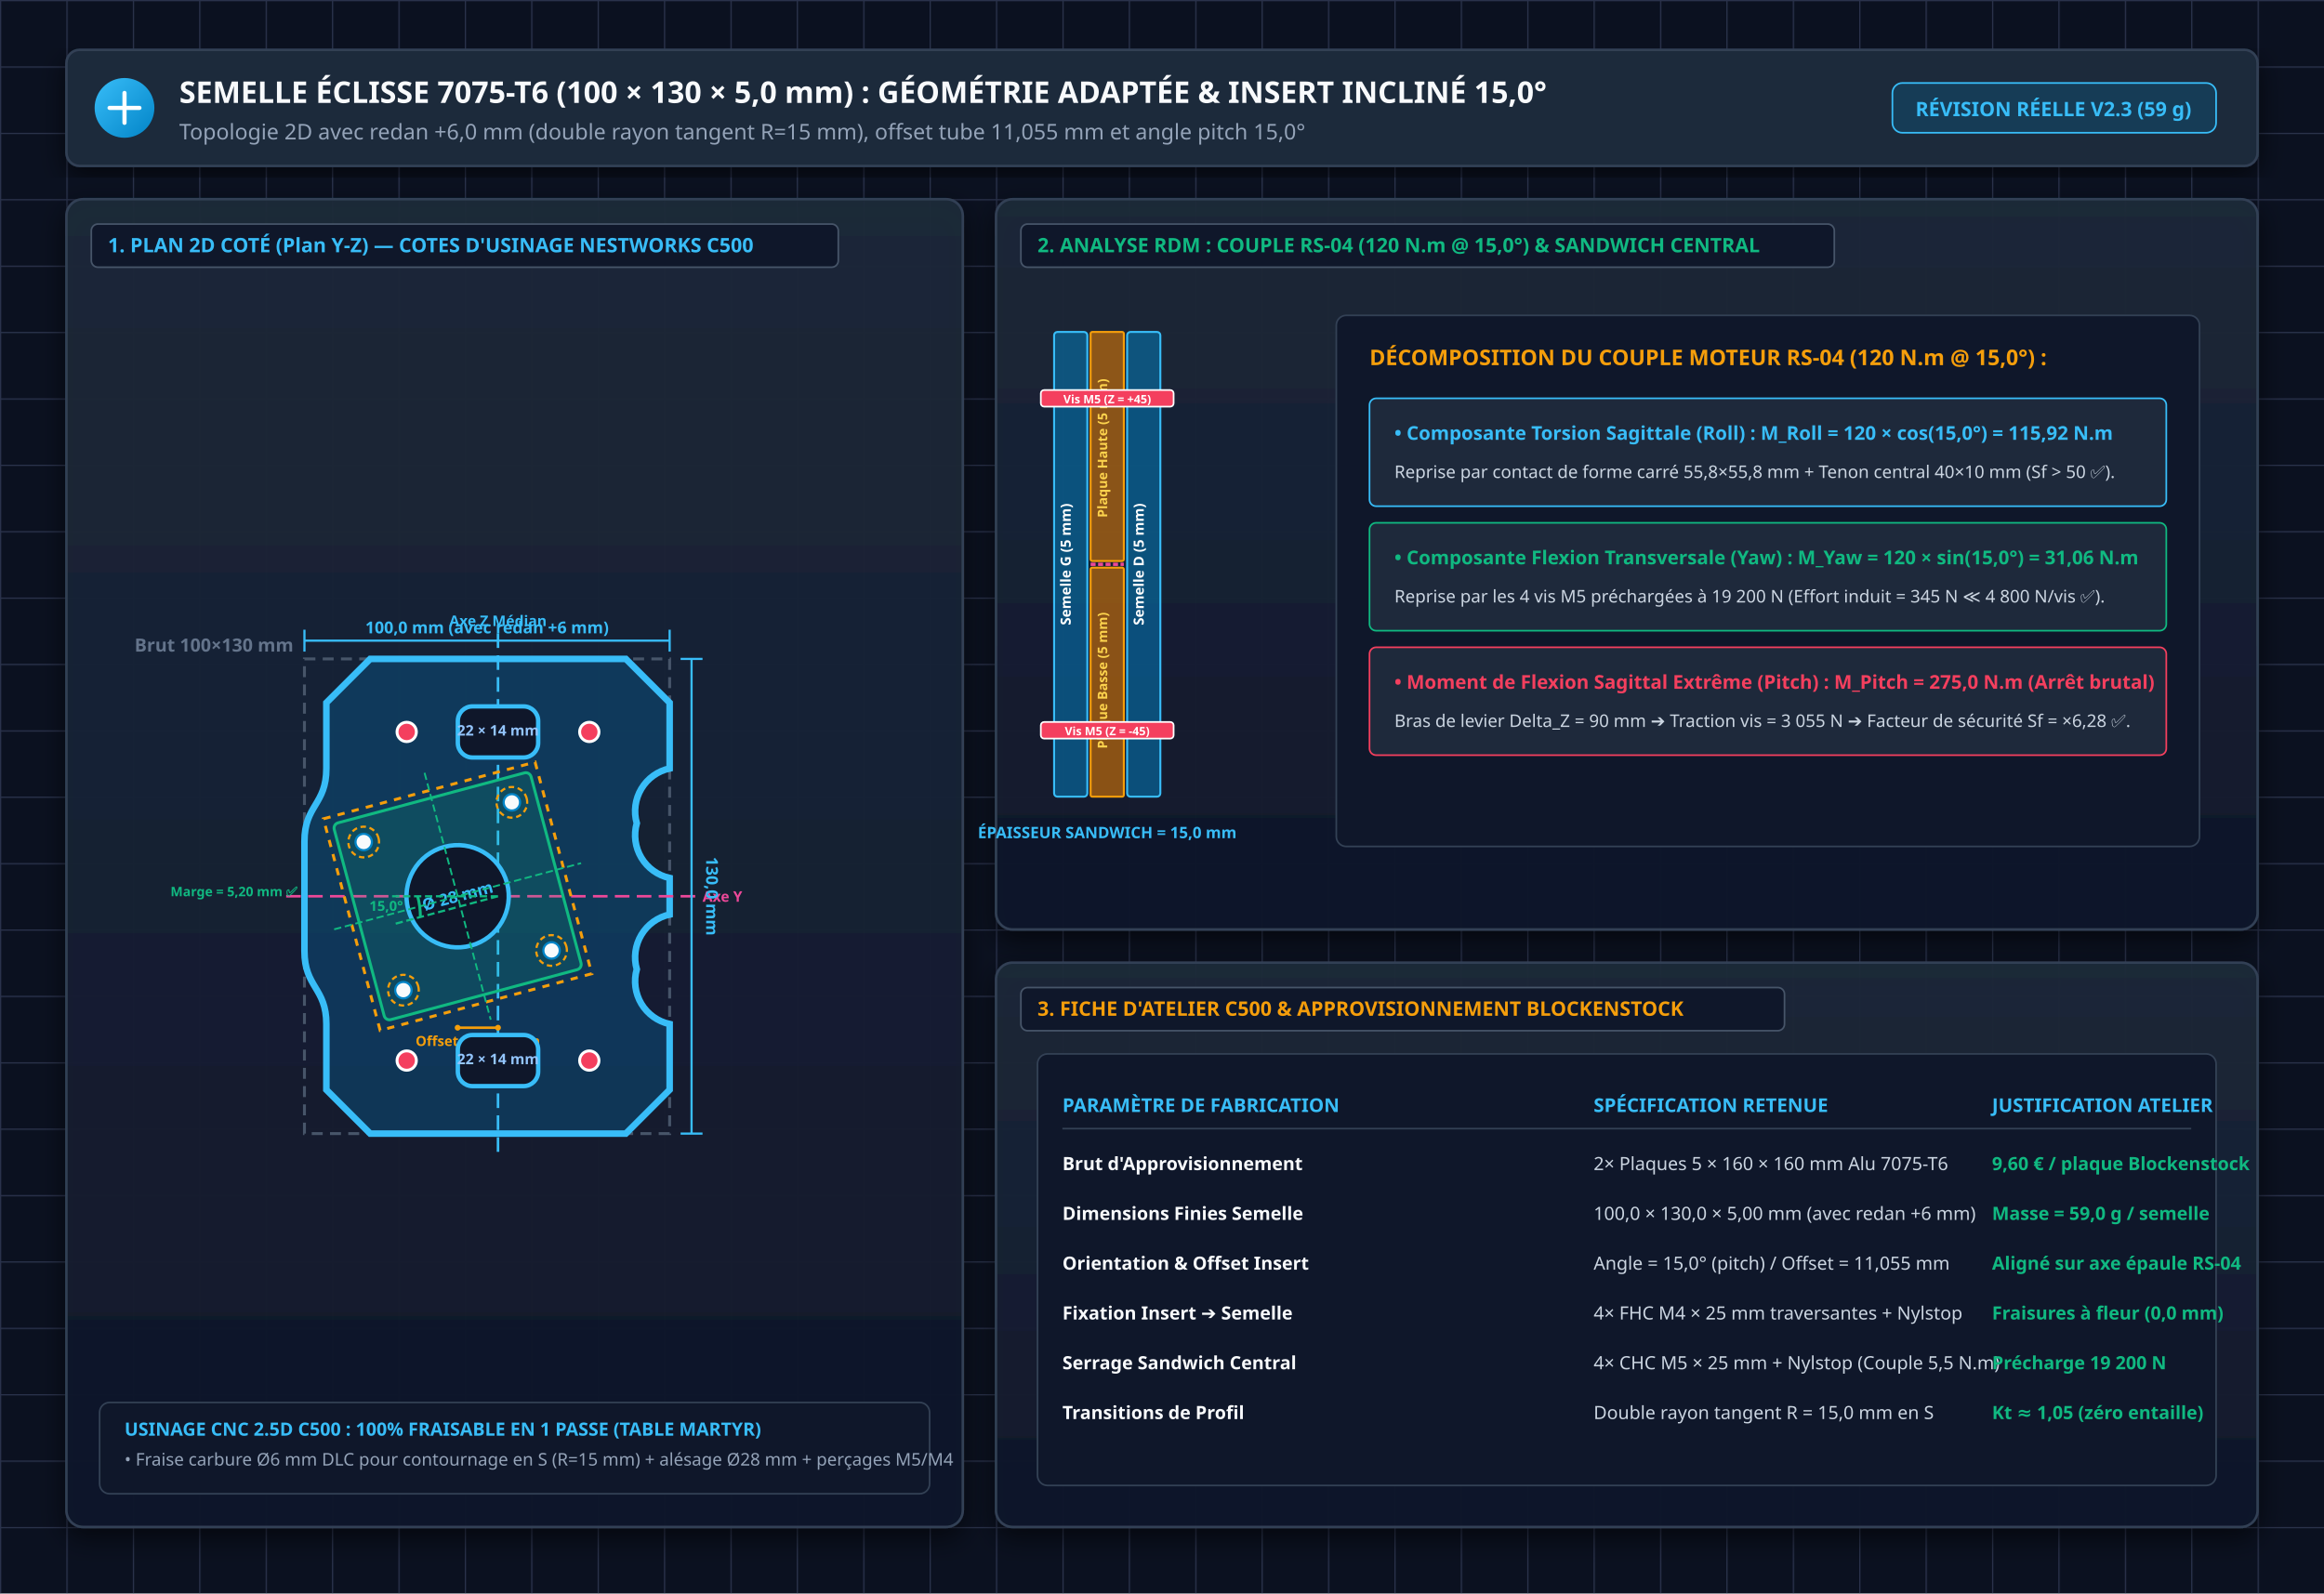
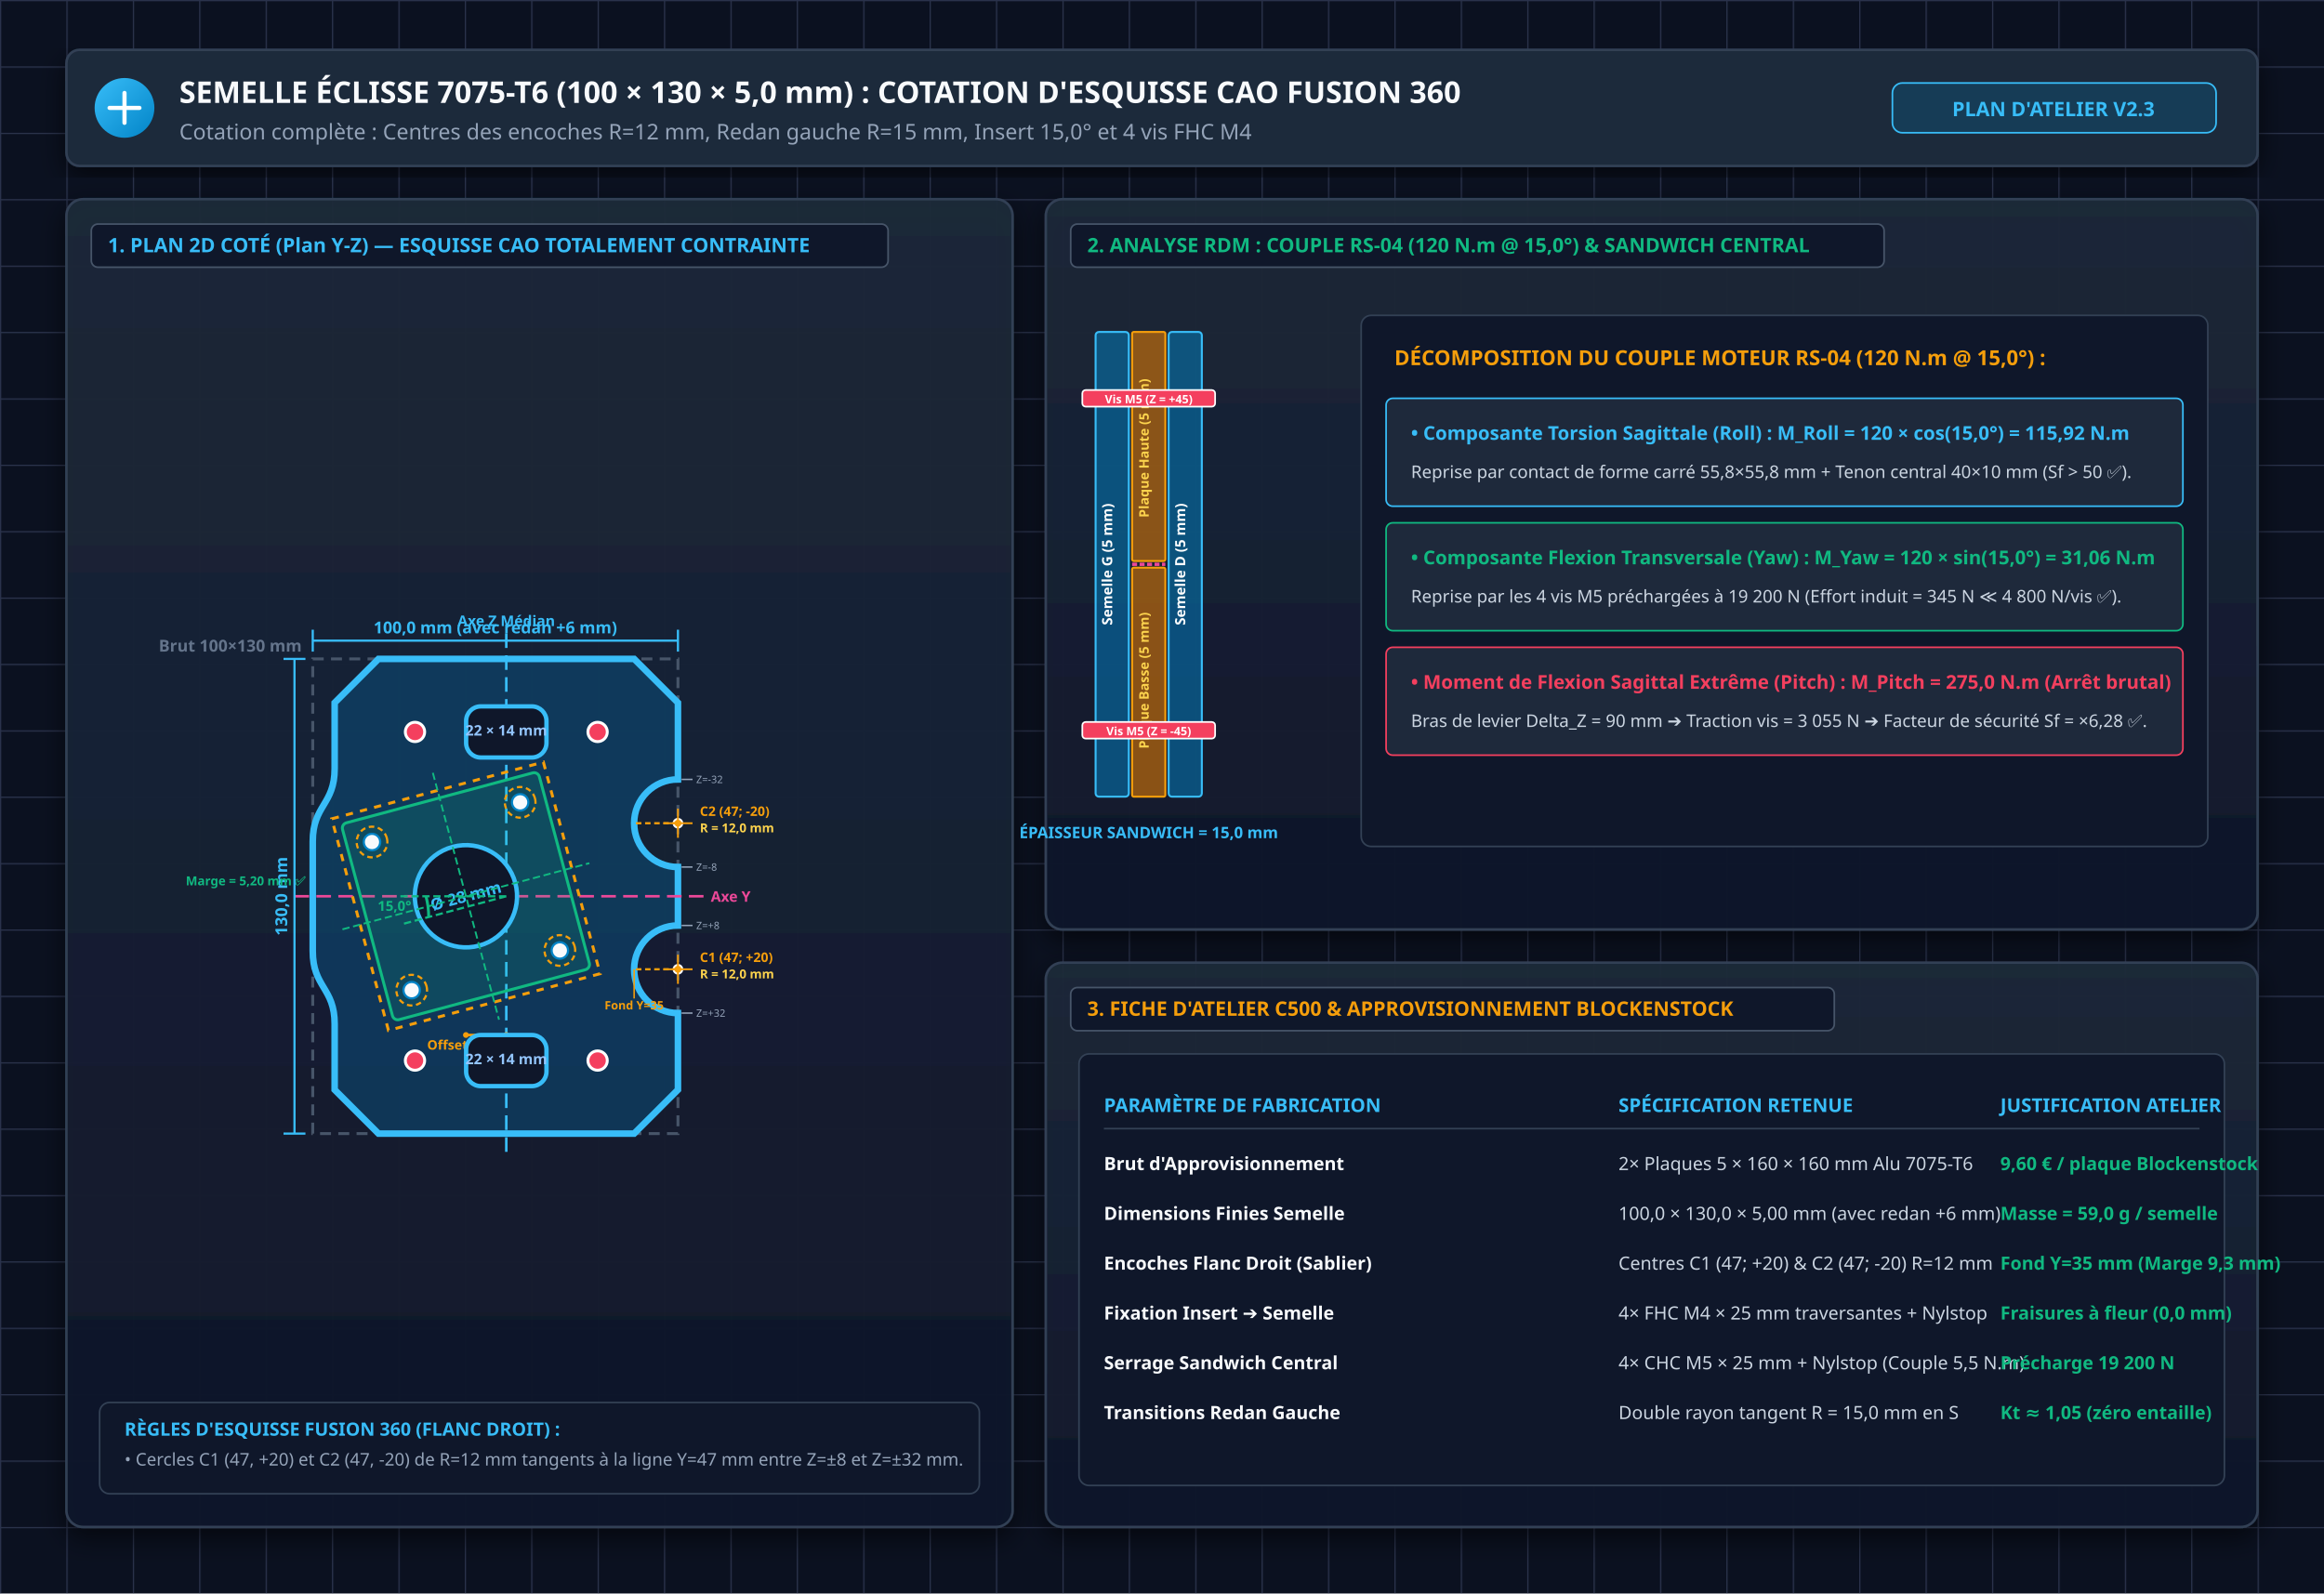
<svg xmlns="http://www.w3.org/2000/svg" viewBox="0 0 1400 960" width="100%" height="100%">
  <defs>
-     <pattern id="grid-pattern-semelle-v2" width="40" height="40" patternUnits="userSpaceOnUse">
+     <pattern id="grid-pattern-semelle-v3" width="40" height="40" patternUnits="userSpaceOnUse">
      <path d="M 40 0 L 0 0 0 40" fill="none" stroke="#1e293b" stroke-width="1" />
      <path d="M 200 0 L 0 0 0 200" fill="none" stroke="#2a324b" stroke-width="1.5" />
    </pattern>
    <linearGradient id="grad-sky" x1="0%" y1="0%" x2="100%" y2="100%">
      <stop offset="0%" stop-color="#38bdf8" />
      <stop offset="100%" stop-color="#0284c7" />
    </linearGradient>
    <linearGradient id="grad-amber" x1="0%" y1="0%" x2="100%" y2="100%">
      <stop offset="0%" stop-color="#f59e0b" />
      <stop offset="100%" stop-color="#b45309" />
    </linearGradient>
    <linearGradient id="grad-emerald" x1="0%" y1="0%" x2="100%" y2="100%">
      <stop offset="0%" stop-color="#10b981" />
      <stop offset="100%" stop-color="#047857" />
    </linearGradient>
    <linearGradient id="grad-rose" x1="0%" y1="0%" x2="100%" y2="100%">
      <stop offset="0%" stop-color="#f43f5e" />
      <stop offset="100%" stop-color="#be123c" />
    </linearGradient>
    <linearGradient id="grad-card" x1="0%" y1="0%" x2="0%" y2="100%">
      <stop offset="0%" stop-color="#1e293b" stop-opacity="0.95" />
      <stop offset="100%" stop-color="#0f172a" stop-opacity="0.95" />
    </linearGradient>
    <filter id="drop-shadow" x="-10%" y="-10%" width="120%" height="120%">
      <feDropShadow dx="0" dy="6" stdDeviation="8" flood-color="#000000" flood-opacity="0.6" />
    </filter>
  </defs>
  <rect width="1400" height="960" fill="#0b1120" />
-   <rect width="1400" height="960" fill="url(#grid-pattern-semelle-v2)" />
+   <rect width="1400" height="960" fill="url(#grid-pattern-semelle-v3)" />
  <g transform="translate(40, 30)">
    <rect width="1320" height="70" rx="8" fill="#1e293b" stroke="#334155" stroke-width="1.5" filter="url(#drop-shadow)" />
    <circle cx="35" cy="35" r="18" fill="url(#grad-sky)" />
    <path d="M 26 35 L 44 35 M 35 26 L 35 44" stroke="#ffffff" stroke-width="2.5" stroke-linecap="round" />
    <text x="68" y="32" font-family="'Segoe UI', sans-serif" font-size="18" font-weight="700" fill="#f8fafc">
-       SEMELLE ÉCLISSE 7075-T6 (100 × 130 × 5,0 mm) : GÉOMÉTRIE ADAPTÉE &amp; INSERT INCLINÉ 15,0°
+       SEMELLE ÉCLISSE 7075-T6 (100 × 130 × 5,0 mm) : COTATION D'ESQUISSE CAO FUSION 360
    </text>
    <text x="68" y="54" font-family="'Segoe UI', sans-serif" font-size="13" font-weight="500" fill="#94a3b8">
-       Topologie 2D avec redan +6,0 mm (double rayon tangent R=15 mm), offset tube 11,055 mm et angle pitch 15,0°
+       Cotation complète : Centres des encoches R=12 mm, Redan gauche R=15 mm, Insert 15,0° et 4 vis FHC M4
    </text>
    <rect x="1100" y="20" width="195" height="30" rx="6" fill="#0284c7" fill-opacity="0.2" stroke="#38bdf8" stroke-width="1" />
    <text x="1197" y="40" text-anchor="middle" font-family="'Segoe UI', sans-serif" font-size="12" font-weight="700" fill="#38bdf8">
-       RÉVISION RÉELLE V2.3 (59 g)
+       PLAN D'ATELIER V2.3
    </text>
  </g>
  <g transform="translate(40, 120)">
-     <rect width="540" height="800" rx="10" fill="url(#grad-card)" stroke="#334155" stroke-width="1.5" filter="url(#drop-shadow)" />
-     <rect x="15" y="15" width="450" height="26" rx="4" fill="#0f172a" stroke="#475569" stroke-width="1" />
+     <rect width="570" height="800" rx="10" fill="url(#grad-card)" stroke="#334155" stroke-width="1.5" filter="url(#drop-shadow)" />
+     <rect x="15" y="15" width="480" height="26" rx="4" fill="#0f172a" stroke="#475569" stroke-width="1" />
    <text x="25" y="32" font-family="'Segoe UI', sans-serif" font-size="12" font-weight="700" fill="#38bdf8">
-       1. PLAN 2D COTÉ (Plan Y-Z) — COTES D'USINAGE NESTWORKS C500
-     </text>
-     <g transform="translate(260, 420) scale(2.2)">
+       1. PLAN 2D COTÉ (Plan Y-Z) — ESQUISSE CAO TOTALEMENT CONTRAINTE
+     </text>
+     <g transform="translate(265, 420) scale(2.2)">
      <rect x="-53" y="-65" width="100" height="130" fill="none" stroke="#475569" stroke-width="0.8" stroke-dasharray="3,2" />
-       <text x="-56" y="-67" font-family="'Segoe UI', sans-serif" font-size="5" font-weight="600" fill="#64748b" text-anchor="end">Brut 100×130 mm</text>
-       <path d="         M -35 -65          L 35 -65          L 47 -53          L 47 -35          A 12 12 0 0 0 38 -20         A 12 12 0 0 0 47 -5         L 47 5         A 12 12 0 0 0 38 20         A 12 12 0 0 0 47 35         L 47 53          L 35 65          L -35 65          L -47 53          L -47 35          C -47 25 -53 25 -53 15         L -53 -15         C -53 -25 -47 -25 -47 -35         L -47 -53          Z       " fill="#0369a1" fill-opacity="0.35" stroke="#38bdf8" stroke-width="1.8" />
+       <text x="-56" y="-67" font-family="'Segoe UI', sans-serif" font-size="4.5" font-weight="600" fill="#64748b" text-anchor="end">Brut 100×130 mm</text>
+       <path d="         M -35 -65          L 35 -65          L 47 -53          L 47 -32          A 12 12 0 0 0 47 -8         L 47 8         A 12 12 0 0 0 47 32         L 47 53          L 35 65          L -35 65          L -47 53          L -47 35          C -47 25 -53 25 -53 15         L -53 -15         C -53 -25 -47 -25 -47 -35         L -47 -53          Z       " fill="#0369a1" fill-opacity="0.35" stroke="#38bdf8" stroke-width="1.8" />
      <line x1="0" y1="-72" x2="0" y2="72" stroke="#38bdf8" stroke-width="0.7" stroke-dasharray="4,2" />
      <text x="0" y="-74" font-family="'Segoe UI', sans-serif" font-size="4" font-weight="700" fill="#38bdf8" text-anchor="middle">Axe Z Médian</text>
      <line x1="-58" y1="0" x2="55" y2="0" stroke="#ec4899" stroke-width="0.7" stroke-dasharray="4,2" />
      <text x="56" y="1.5" font-family="'Segoe UI', sans-serif" font-size="4" font-weight="700" fill="#ec4899">Axe Y</text>
+       <circle cx="47" cy="20" r="1.2" fill="#f59e0b" stroke="#ffffff" stroke-width="0.5" />
+       <line x1="43" y1="20" x2="51" y2="20" stroke="#f59e0b" stroke-width="0.5" />
+       <line x1="47" y1="16" x2="47" y2="24" stroke="#f59e0b" stroke-width="0.5" />
+       <line x1="47" y1="20" x2="35" y2="20" stroke="#f59e0b" stroke-width="0.6" stroke-dasharray="1.5,1" />
+       <text x="53" y="18" font-family="'Segoe UI', sans-serif" font-size="3.6" font-weight="700" fill="#f59e0b">C1 (47; +20)</text>
+       <text x="53" y="22.5" font-family="'Segoe UI', sans-serif" font-size="3.4" font-weight="600" fill="#fcd34d">R = 12,0 mm</text>
+       <circle cx="47" cy="-20" r="1.2" fill="#f59e0b" stroke="#ffffff" stroke-width="0.5" />
+       <line x1="43" y1="-20" x2="51" y2="-20" stroke="#f59e0b" stroke-width="0.5" />
+       <line x1="47" y1="-24" x2="47" y2="-16" stroke="#f59e0b" stroke-width="0.5" />
+       <line x1="47" y1="-20" x2="35" y2="-20" stroke="#f59e0b" stroke-width="0.6" stroke-dasharray="1.5,1" />
+       <text x="53" y="-22" font-family="'Segoe UI', sans-serif" font-size="3.6" font-weight="700" fill="#f59e0b">C2 (47; -20)</text>
+       <text x="53" y="-17.5" font-family="'Segoe UI', sans-serif" font-size="3.4" font-weight="600" fill="#fcd34d">R = 12,0 mm</text>
+       <line x1="48" y1="8" x2="51" y2="8" stroke="#94a3b8" stroke-width="0.4" />
+       <text x="52" y="9" font-family="'Segoe UI', sans-serif" font-size="2.8" fill="#94a3b8">Z=+8</text>
+       <line x1="48" y1="32" x2="51" y2="32" stroke="#94a3b8" stroke-width="0.4" />
+       <text x="52" y="33" font-family="'Segoe UI', sans-serif" font-size="2.8" fill="#94a3b8">Z=+32</text>
+       <line x1="48" y1="-8" x2="51" y2="-8" stroke="#94a3b8" stroke-width="0.4" />
+       <text x="52" y="-7" font-family="'Segoe UI', sans-serif" font-size="2.8" fill="#94a3b8">Z=-8</text>
+       <line x1="48" y1="-32" x2="51" y2="-32" stroke="#94a3b8" stroke-width="0.4" />
+       <text x="52" y="-31" font-family="'Segoe UI', sans-serif" font-size="2.8" fill="#94a3b8">Z=-32</text>
+       <line x1="35" y1="20" x2="35" y2="28" stroke="#f59e0b" stroke-width="0.4" />
+       <text x="35" y="31" font-family="'Segoe UI', sans-serif" font-size="3.2" font-weight="700" fill="#f59e0b" text-anchor="middle">Fond Y=35</text>
      <g transform="translate(-11.055, 0) rotate(-15)">
        <rect x="-30" y="-30" width="60" height="60" fill="none" stroke="#f59e0b" stroke-width="0.8" stroke-dasharray="2,2" />
        <rect x="-27.9" y="-27.9" width="55.8" height="55.8" rx="1.5" fill="#10b981" fill-opacity="0.15" stroke="#10b981" stroke-width="0.8" />
        <circle cx="0" cy="0" r="14" fill="#0f172a" stroke="#38bdf8" stroke-width="1.2" />
        <text x="0" y="1.5" font-family="'Segoe UI', sans-serif" font-size="4.5" font-weight="700" fill="#38bdf8" text-anchor="middle">Ø 28 mm</text>
        <circle cx="-21" cy="-21" r="2.25" fill="#f8fafc" stroke="#0284c7" stroke-width="0.6" />
        <circle cx="-21" cy="-21" r="4.2" fill="none" stroke="#f59e0b" stroke-width="0.6" stroke-dasharray="1.5,1" />
        <circle cx="21" cy="-21" r="2.25" fill="#f8fafc" stroke="#0284c7" stroke-width="0.6" />
        <circle cx="21" cy="-21" r="4.2" fill="none" stroke="#f59e0b" stroke-width="0.6" stroke-dasharray="1.5,1" />
        <circle cx="-21" cy="21" r="2.25" fill="#f8fafc" stroke="#0284c7" stroke-width="0.6" />
        <circle cx="-21" cy="21" r="4.2" fill="none" stroke="#f59e0b" stroke-width="0.6" stroke-dasharray="1.5,1" />
        <circle cx="21" cy="21" r="2.25" fill="#f8fafc" stroke="#0284c7" stroke-width="0.6" />
        <circle cx="21" cy="21" r="4.2" fill="none" stroke="#f59e0b" stroke-width="0.6" stroke-dasharray="1.5,1" />
        <line x1="-35" y1="0" x2="35" y2="0" stroke="#10b981" stroke-width="0.5" stroke-dasharray="2,1" />
        <line x1="0" y1="-35" x2="0" y2="35" stroke="#10b981" stroke-width="0.5" stroke-dasharray="2,1" />
      </g>
-       <line x1="0" y1="36" x2="-11.055" y2="36" stroke="#f59e0b" stroke-width="0.7" />
-       <circle cx="0" cy="36" r="0.8" fill="#f59e0b" />
-       <circle cx="-11.055" cy="36" r="0.8" fill="#f59e0b" />
-       <text x="-5.5" y="41" font-family="'Segoe UI', sans-serif" font-size="3.8" font-weight="700" fill="#f59e0b" text-anchor="middle">Offset = 11,05 mm</text>
+       <line x1="0" y1="38" x2="-11.055" y2="38" stroke="#f59e0b" stroke-width="0.7" />
+       <circle cx="0" cy="38" r="0.8" fill="#f59e0b" />
+       <circle cx="-11.055" cy="38" r="0.8" fill="#f59e0b" />
+       <text x="-5.5" y="42" font-family="'Segoe UI', sans-serif" font-size="3.6" font-weight="700" fill="#f59e0b" text-anchor="middle">Offset = 11,05 mm</text>
      <path d="M 0 0 L -30 0 M 0 0 L -28.98 7.76" fill="none" stroke="#10b981" stroke-width="0.6" stroke-dasharray="2,1" />
      <path d="M -22 0 A 22 22 0 0 1 -21.25 5.7" fill="none" stroke="#10b981" stroke-width="0.8" />
      <text x="-26" y="4" font-family="'Segoe UI', sans-serif" font-size="3.8" font-weight="700" fill="#10b981" text-anchor="end">15,0°</text>
      <rect x="-11" y="-52" width="22" height="14" rx="4" fill="#0f172a" stroke="#38bdf8" stroke-width="1.2" />
      <text x="0" y="-44" font-family="'Segoe UI', sans-serif" font-size="4" font-weight="600" fill="#93c5fd" text-anchor="middle">22 × 14 mm</text>
      <rect x="-11" y="38" width="22" height="14" rx="4" fill="#0f172a" stroke="#38bdf8" stroke-width="1.2" />
      <text x="0" y="46" font-family="'Segoe UI', sans-serif" font-size="4" font-weight="600" fill="#93c5fd" text-anchor="middle">22 × 14 mm</text>
      <circle cx="-25" cy="-45" r="2.65" fill="#f43f5e" stroke="#ffffff" stroke-width="0.8" />
      <circle cx="25" cy="-45" r="2.65" fill="#f43f5e" stroke="#ffffff" stroke-width="0.8" />
      <circle cx="-25" cy="45" r="2.65" fill="#f43f5e" stroke="#ffffff" stroke-width="0.8" />
      <circle cx="25" cy="45" r="2.65" fill="#f43f5e" stroke="#ffffff" stroke-width="0.8" />
      <line x1="-53" y1="-70" x2="47" y2="-70" stroke="#38bdf8" stroke-width="0.6" />
      <line x1="-53" y1="-67" x2="-53" y2="-73" stroke="#38bdf8" stroke-width="0.6" />
      <line x1="47" y1="-67" x2="47" y2="-73" stroke="#38bdf8" stroke-width="0.6" />
      <text x="-3" y="-72" font-family="'Segoe UI', sans-serif" font-size="4.5" font-weight="700" fill="#38bdf8" text-anchor="middle">100,0 mm (avec redan +6 mm)</text>
-       <line x1="53" y1="-65" x2="53" y2="65" stroke="#38bdf8" stroke-width="0.6" />
-       <line x1="50" y1="-65" x2="56" y2="-65" stroke="#38bdf8" stroke-width="0.6" />
-       <line x1="50" y1="65" x2="56" y2="65" stroke="#38bdf8" stroke-width="0.6" />
-       <text x="57" y="0" font-family="'Segoe UI', sans-serif" font-size="4.5" font-weight="700" fill="#38bdf8" text-anchor="middle" transform="rotate(90,57,0)">130,0 mm</text>
-       <text x="-55" y="0" font-family="'Segoe UI', sans-serif" font-size="3.6" font-weight="700" fill="#10b981" text-anchor="end">Marge = 5,20 mm ✅</text>
+       <line x1="-58" y1="-65" x2="-58" y2="65" stroke="#38bdf8" stroke-width="0.6" />
+       <line x1="-55" y1="-65" x2="-61" y2="-65" stroke="#38bdf8" stroke-width="0.6" />
+       <line x1="-55" y1="65" x2="-61" y2="65" stroke="#38bdf8" stroke-width="0.6" />
+       <text x="-60" y="0" font-family="'Segoe UI', sans-serif" font-size="4.5" font-weight="700" fill="#38bdf8" text-anchor="middle" transform="rotate(-90,-60,0)">130,0 mm</text>
+       <text x="-55" y="-3" font-family="'Segoe UI', sans-serif" font-size="3.4" font-weight="700" fill="#10b981" text-anchor="end">Marge = 5,20 mm ✅</text>
    </g>
    <g transform="translate(20, 725)">
-       <rect width="500" height="55" rx="6" fill="#0f172a" stroke="#334155" stroke-width="1" />
+       <rect width="530" height="55" rx="6" fill="#0f172a" stroke="#334155" stroke-width="1" />
      <text x="15" y="20" font-family="'Segoe UI', sans-serif" font-size="11" font-weight="700" fill="#38bdf8">
-         USINAGE CNC 2.5D C500 : 100% FRAISABLE EN 1 PASSE (TABLE MARTYR)
+         RÈGLES D'ESQUISSE FUSION 360 (FLANC DROIT) :
      </text>
      <text x="15" y="38" font-family="'Segoe UI', sans-serif" font-size="10.5" font-weight="500" fill="#94a3b8">
-         • Fraise carbure Ø6 mm DLC pour contournage en S (R=15 mm) + alésage Ø28 mm + perçages M5/M4
+         • Cercles C1 (47, +20) et C2 (47, -20) de R=12 mm tangents à la ligne Y=47 mm entre Z=±8 et Z=±32 mm.
      </text>
    </g>
  </g>
-   <g transform="translate(600, 120)">
-     <rect width="760" height="440" rx="10" fill="url(#grad-card)" stroke="#334155" stroke-width="1.5" filter="url(#drop-shadow)" />
+   <g transform="translate(630, 120)">
+     <rect width="730" height="440" rx="10" fill="url(#grad-card)" stroke="#334155" stroke-width="1.5" filter="url(#drop-shadow)" />
    <rect x="15" y="15" width="490" height="26" rx="4" fill="#0f172a" stroke="#475569" stroke-width="1" />
    <text x="25" y="32" font-family="'Segoe UI', sans-serif" font-size="12" font-weight="700" fill="#10b981">
      2. ANALYSE RDM : COUPLE RS-04 (120 N.m @ 15,0°) &amp; SANDWICH CENTRAL
    </text>
-     <g transform="translate(25, 60)">
+     <g transform="translate(20, 60)">
      <g transform="translate(10, 20)">
        <rect x="0" y="0" width="20" height="280" rx="2" fill="#0284c7" fill-opacity="0.5" stroke="#38bdf8" stroke-width="1.2" />
        <text x="10" y="140" font-family="'Segoe UI', sans-serif" font-size="8.5" font-weight="700" fill="#ffffff" text-anchor="middle" transform="rotate(-90,10,140)">Semelle G (5 mm)</text>
        <rect x="22" y="0" width="20" height="138" rx="1" fill="#d97706" fill-opacity="0.6" stroke="#f59e0b" stroke-width="1.2" />
        <text x="32" y="70" font-family="'Segoe UI', sans-serif" font-size="8" font-weight="700" fill="#fcd34d" text-anchor="middle" transform="rotate(-90,32,70)">Plaque Haute (5 mm)</text>
        <line x1="22" y1="140" x2="42" y2="140" stroke="#ec4899" stroke-width="2" stroke-dasharray="3,1.5" />
        <rect x="22" y="142" width="20" height="138" rx="1" fill="#d97706" fill-opacity="0.6" stroke="#f59e0b" stroke-width="1.2" />
        <text x="32" y="210" font-family="'Segoe UI', sans-serif" font-size="8" font-weight="700" fill="#fcd34d" text-anchor="middle" transform="rotate(-90,32,210)">Plaque Basse (5 mm)</text>
        <rect x="44" y="0" width="20" height="280" rx="2" fill="#0284c7" fill-opacity="0.5" stroke="#38bdf8" stroke-width="1.2" />
        <text x="54" y="140" font-family="'Segoe UI', sans-serif" font-size="8.5" font-weight="700" fill="#ffffff" text-anchor="middle" transform="rotate(-90,54,140)">Semelle D (5 mm)</text>
        <rect x="-8" y="35" width="80" height="10" rx="2" fill="#f43f5e" stroke="#ffffff" stroke-width="1" />
        <text x="32" y="43" font-family="'Segoe UI', sans-serif" font-size="7" font-weight="700" fill="#ffffff" text-anchor="middle">Vis M5 (Z = +45)</text>
        <rect x="-8" y="235" width="80" height="10" rx="2" fill="#f43f5e" stroke="#ffffff" stroke-width="1" />
        <text x="32" y="243" font-family="'Segoe UI', sans-serif" font-size="7" font-weight="700" fill="#ffffff" text-anchor="middle">Vis M5 (Z = -45)</text>
        <text x="32" y="305" font-family="'Segoe UI', sans-serif" font-size="9.5" font-weight="700" fill="#38bdf8" text-anchor="middle">ÉPAISSEUR SANDWICH = 15,0 mm</text>
      </g>
-       <g transform="translate(180, 10)">
-         <rect width="520" height="320" rx="6" fill="#0f172a" stroke="#334155" stroke-width="1" />
-         <text x="20" y="30" font-family="'Segoe UI', sans-serif" font-size="13" font-weight="700" fill="#f59e0b">
+       <g transform="translate(170, 10)">
+         <rect width="510" height="320" rx="6" fill="#0f172a" stroke="#334155" stroke-width="1" />
+         <text x="20" y="30" font-family="'Segoe UI', sans-serif" font-size="12.5" font-weight="700" fill="#f59e0b">
          DÉCOMPOSITION DU COUPLE MOTEUR RS-04 (120 N.m @ 15,0°) :
        </text>
-         <g transform="translate(20, 50)">
+         <g transform="translate(15, 50)">
          <rect width="480" height="65" rx="4" fill="#1e293b" stroke="#38bdf8" stroke-width="1" />
          <text x="15" y="25" font-family="'Segoe UI', sans-serif" font-size="11.5" font-weight="700" fill="#38bdf8">
            • Composante Torsion Sagittale (Roll) : M_Roll = 120 × cos(15,0°) = 115,92 N.m
          </text>
          <text x="15" y="48" font-family="'Segoe UI', sans-serif" font-size="10.5" font-weight="500" fill="#cbd5e1">
            Reprise par contact de forme carré 55,8×55,8 mm + Tenon central 40×10 mm (Sf &gt; 50 ✅).
          </text>
          <rect y="75" width="480" height="65" rx="4" fill="#1e293b" stroke="#10b981" stroke-width="1" />
          <text x="15" y="100" font-family="'Segoe UI', sans-serif" font-size="11.5" font-weight="700" fill="#10b981">
            • Composante Flexion Transversale (Yaw) : M_Yaw = 120 × sin(15,0°) = 31,06 N.m
          </text>
          <text x="15" y="123" font-family="'Segoe UI', sans-serif" font-size="10.5" font-weight="500" fill="#cbd5e1">
            Reprise par les 4 vis M5 préchargées à 19 200 N (Effort induit = 345 N ≪ 4 800 N/vis ✅).
          </text>
          <rect y="150" width="480" height="65" rx="4" fill="#1e293b" stroke="#f43f5e" stroke-width="1" />
          <text x="15" y="175" font-family="'Segoe UI', sans-serif" font-size="11.5" font-weight="700" fill="#f43f5e">
            • Moment de Flexion Sagittal Extrême (Pitch) : M_Pitch = 275,0 N.m (Arrêt brutal)
          </text>
          <text x="15" y="198" font-family="'Segoe UI', sans-serif" font-size="10.5" font-weight="500" fill="#cbd5e1">
            Bras de levier Delta_Z = 90 mm ➔ Traction vis = 3 055 N ➔ Facteur de sécurité Sf = ×6,28 ✅.
          </text>
        </g>
      </g>
    </g>
  </g>
-   <g transform="translate(600, 580)">
-     <rect width="760" height="340" rx="10" fill="url(#grad-card)" stroke="#334155" stroke-width="1.5" filter="url(#drop-shadow)" />
+   <g transform="translate(630, 580)">
+     <rect width="730" height="340" rx="10" fill="url(#grad-card)" stroke="#334155" stroke-width="1.5" filter="url(#drop-shadow)" />
    <rect x="15" y="15" width="460" height="26" rx="4" fill="#0f172a" stroke="#475569" stroke-width="1" />
    <text x="25" y="32" font-family="'Segoe UI', sans-serif" font-size="12" font-weight="700" fill="#f59e0b">
      3. FICHE D'ATELIER C500 &amp; APPROVISIONNEMENT BLOCKENSTOCK
    </text>
-     <g transform="translate(25, 55)">
-       <rect width="710" height="260" rx="6" fill="#0f172a" stroke="#334155" stroke-width="1" />
+     <g transform="translate(20, 55)">
+       <rect width="690" height="260" rx="6" fill="#0f172a" stroke="#334155" stroke-width="1" />
      <g transform="translate(15, 20)">
        <text x="0" y="15" font-family="'Segoe UI', sans-serif" font-size="11.5" font-weight="700" fill="#38bdf8">PARAMÈTRE DE FABRICATION</text>
-         <text x="320" y="15" font-family="'Segoe UI', sans-serif" font-size="11.5" font-weight="700" fill="#38bdf8">SPÉCIFICATION RETENUE</text>
-         <text x="560" y="15" font-family="'Segoe UI', sans-serif" font-size="11.5" font-weight="700" fill="#38bdf8">JUSTIFICATION ATELIER</text>
-         <line x1="0" y1="25" x2="680" y2="25" stroke="#334155" stroke-width="1" />
+         <text x="310" y="15" font-family="'Segoe UI', sans-serif" font-size="11.5" font-weight="700" fill="#38bdf8">SPÉCIFICATION RETENUE</text>
+         <text x="540" y="15" font-family="'Segoe UI', sans-serif" font-size="11.5" font-weight="700" fill="#38bdf8">JUSTIFICATION ATELIER</text>
+         <line x1="0" y1="25" x2="660" y2="25" stroke="#334155" stroke-width="1" />
        <text x="0" y="50" font-family="'Segoe UI', sans-serif" font-size="11" font-weight="600" fill="#f8fafc">Brut d'Approvisionnement</text>
-         <text x="320" y="50" font-family="'Segoe UI', sans-serif" font-size="11" font-weight="500" fill="#cbd5e1">2× Plaques 5 × 160 × 160 mm Alu 7075-T6</text>
-         <text x="560" y="50" font-family="'Segoe UI', sans-serif" font-size="11" font-weight="700" fill="#10b981">9,60 € / plaque Blockenstock</text>
+         <text x="310" y="50" font-family="'Segoe UI', sans-serif" font-size="11" font-weight="500" fill="#cbd5e1">2× Plaques 5 × 160 × 160 mm Alu 7075-T6</text>
+         <text x="540" y="50" font-family="'Segoe UI', sans-serif" font-size="11" font-weight="700" fill="#10b981">9,60 € / plaque Blockenstock</text>
        <text x="0" y="80" font-family="'Segoe UI', sans-serif" font-size="11" font-weight="600" fill="#f8fafc">Dimensions Finies Semelle</text>
-         <text x="320" y="80" font-family="'Segoe UI', sans-serif" font-size="11" font-weight="500" fill="#cbd5e1">100,0 × 130,0 × 5,00 mm (avec redan +6 mm)</text>
-         <text x="560" y="80" font-family="'Segoe UI', sans-serif" font-size="11" font-weight="700" fill="#10b981">Masse = 59,0 g / semelle</text>
-         <text x="0" y="110" font-family="'Segoe UI', sans-serif" font-size="11" font-weight="600" fill="#f8fafc">Orientation &amp; Offset Insert</text>
-         <text x="320" y="110" font-family="'Segoe UI', sans-serif" font-size="11" font-weight="500" fill="#cbd5e1">Angle = 15,0° (pitch) / Offset = 11,055 mm</text>
-         <text x="560" y="110" font-family="'Segoe UI', sans-serif" font-size="11" font-weight="700" fill="#10b981">Aligné sur axe épaule RS-04</text>
+         <text x="310" y="80" font-family="'Segoe UI', sans-serif" font-size="11" font-weight="500" fill="#cbd5e1">100,0 × 130,0 × 5,00 mm (avec redan +6 mm)</text>
+         <text x="540" y="80" font-family="'Segoe UI', sans-serif" font-size="11" font-weight="700" fill="#10b981">Masse = 59,0 g / semelle</text>
+         <text x="0" y="110" font-family="'Segoe UI', sans-serif" font-size="11" font-weight="600" fill="#f8fafc">Encoches Flanc Droit (Sablier)</text>
+         <text x="310" y="110" font-family="'Segoe UI', sans-serif" font-size="11" font-weight="500" fill="#cbd5e1">Centres C1 (47; +20) &amp; C2 (47; -20) R=12 mm</text>
+         <text x="540" y="110" font-family="'Segoe UI', sans-serif" font-size="11" font-weight="700" fill="#10b981">Fond Y=35 mm (Marge 9,3 mm)</text>
        <text x="0" y="140" font-family="'Segoe UI', sans-serif" font-size="11" font-weight="600" fill="#f8fafc">Fixation Insert ➔ Semelle</text>
-         <text x="320" y="140" font-family="'Segoe UI', sans-serif" font-size="11" font-weight="500" fill="#cbd5e1">4× FHC M4 × 25 mm traversantes + Nylstop</text>
-         <text x="560" y="140" font-family="'Segoe UI', sans-serif" font-size="11" font-weight="700" fill="#10b981">Fraisures à fleur (0,0 mm)</text>
+         <text x="310" y="140" font-family="'Segoe UI', sans-serif" font-size="11" font-weight="500" fill="#cbd5e1">4× FHC M4 × 25 mm traversantes + Nylstop</text>
+         <text x="540" y="140" font-family="'Segoe UI', sans-serif" font-size="11" font-weight="700" fill="#10b981">Fraisures à fleur (0,0 mm)</text>
        <text x="0" y="170" font-family="'Segoe UI', sans-serif" font-size="11" font-weight="600" fill="#f8fafc">Serrage Sandwich Central</text>
-         <text x="320" y="170" font-family="'Segoe UI', sans-serif" font-size="11" font-weight="500" fill="#cbd5e1">4× CHC M5 × 25 mm + Nylstop (Couple 5,5 N.m)</text>
-         <text x="560" y="170" font-family="'Segoe UI', sans-serif" font-size="11" font-weight="700" fill="#10b981">Précharge 19 200 N</text>
-         <text x="0" y="200" font-family="'Segoe UI', sans-serif" font-size="11" font-weight="600" fill="#f8fafc">Transitions de Profil</text>
-         <text x="320" y="200" font-family="'Segoe UI', sans-serif" font-size="11" font-weight="500" fill="#cbd5e1">Double rayon tangent R = 15,0 mm en S</text>
-         <text x="560" y="200" font-family="'Segoe UI', sans-serif" font-size="11" font-weight="700" fill="#10b981">Kt ≈ 1,05 (zéro entaille)</text>
+         <text x="310" y="170" font-family="'Segoe UI', sans-serif" font-size="11" font-weight="500" fill="#cbd5e1">4× CHC M5 × 25 mm + Nylstop (Couple 5,5 N.m)</text>
+         <text x="540" y="170" font-family="'Segoe UI', sans-serif" font-size="11" font-weight="700" fill="#10b981">Précharge 19 200 N</text>
+         <text x="0" y="200" font-family="'Segoe UI', sans-serif" font-size="11" font-weight="600" fill="#f8fafc">Transitions Redan Gauche</text>
+         <text x="310" y="200" font-family="'Segoe UI', sans-serif" font-size="11" font-weight="500" fill="#cbd5e1">Double rayon tangent R = 15,0 mm en S</text>
+         <text x="540" y="200" font-family="'Segoe UI', sans-serif" font-size="11" font-weight="700" fill="#10b981">Kt ≈ 1,05 (zéro entaille)</text>
      </g>
    </g>
  </g>
</svg>
